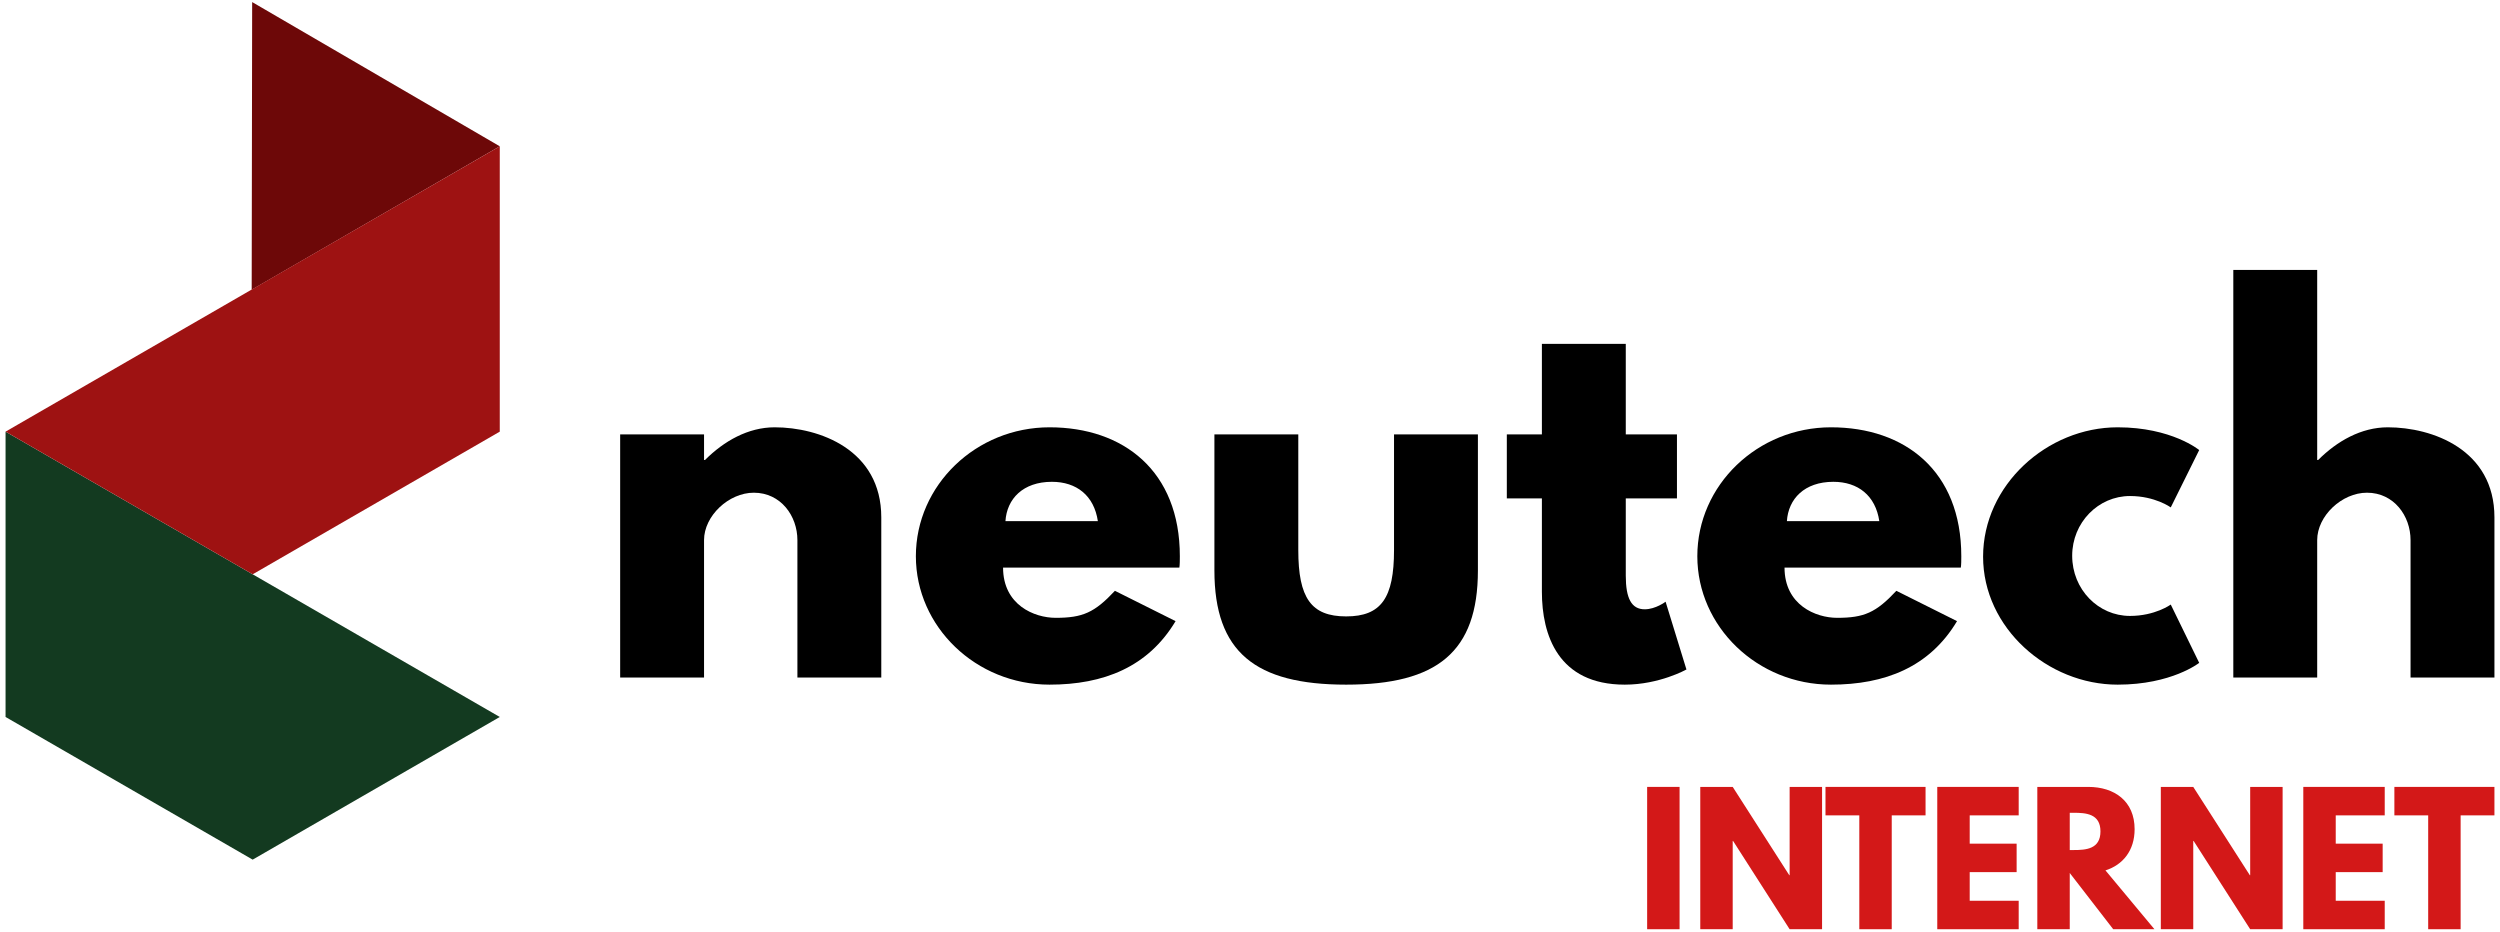
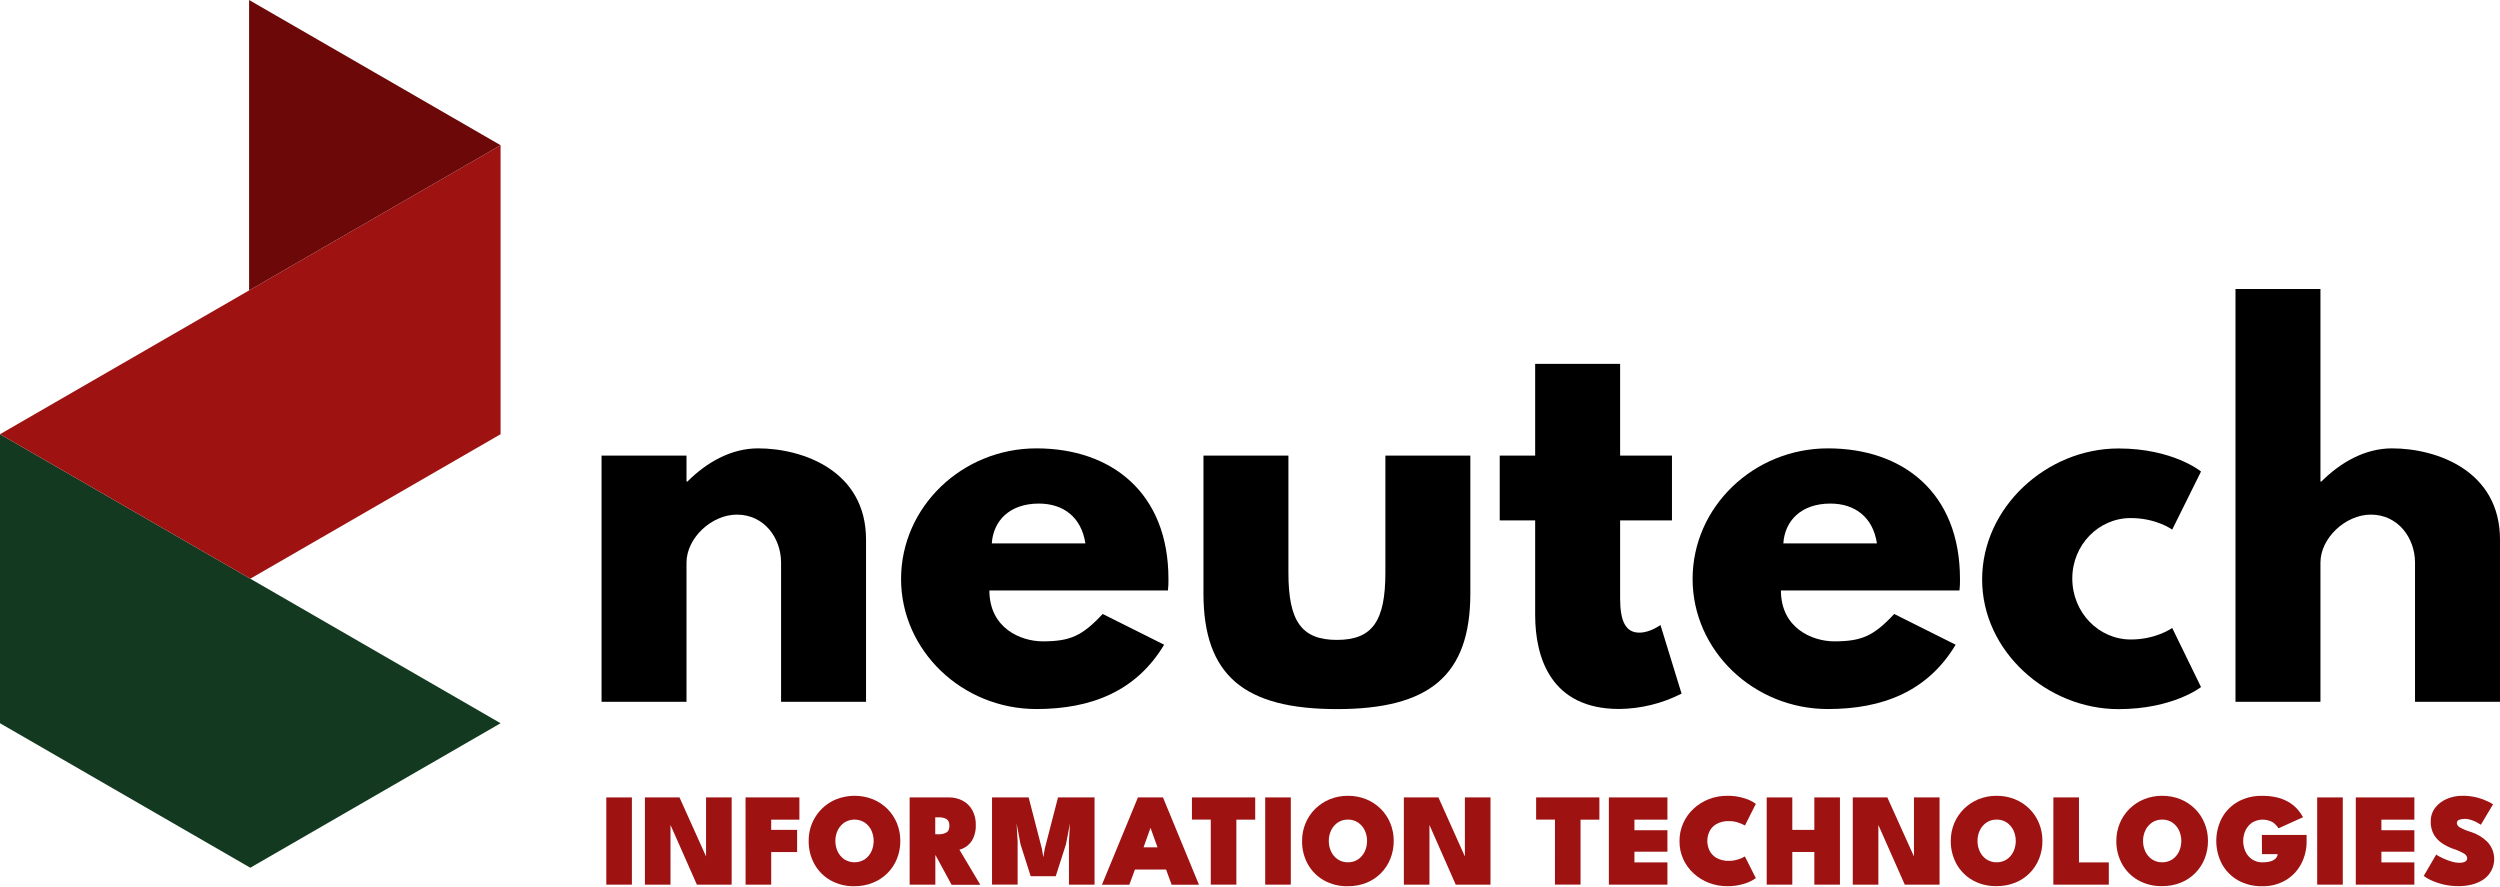
- <svg xmlns="http://www.w3.org/2000/svg" width="451.687mm" height="168.262mm" viewBox="0 0 451.687 168.262" version="1.1" id="svg5">
-   <defs id="defs2">
-     <clipPath clipPathUnits="userSpaceOnUse" id="clipPath23">
-       <path d="M 0,2000 H 2000 V 0 H 0 Z" id="path21" />
-     </clipPath>
-     <clipPath clipPathUnits="userSpaceOnUse" id="clipPath73">
-       <path d="M 0,2000 H 2000 V 0 H 0 Z" id="path71" />
-     </clipPath>
+ <svg xmlns="http://www.w3.org/2000/svg" viewBox="0 0 1269.72 450.1">
+   <defs>
+     <style>.cls-1{fill:#133a20;}.cls-2{fill:#9e1212;}.cls-3{fill:#6d0808;}.cls-4{isolation:isolate;}</style>
  </defs>
-   <g id="layer1" transform="translate(117.3538,-66.83626)">
-     <g id="g15" transform="matrix(0.3527778,0,0,-0.3527778,-244.2885,503.5716)">
-       <g id="g226" transform="matrix(0.9955524,0,0,0.9955524,4.447557,4.445373)">
-         <g id="g17">
-           <g id="g19" clip-path="url(#clipPath23)">
-             <g id="g25" transform="translate(675.9874,1015.575)">
-               <path d="m 0,0 h 43.153 v -13.166 h 0.488 c 9.752,9.752 22.185,16.823 35.838,16.823 22.917,0 54.855,-11.459 54.855,-46.323 V -125.07 H 91.182 v 70.702 c 0,12.435 -8.534,24.381 -22.43,24.381 -12.922,0 -25.599,-11.946 -25.599,-24.381 V -125.07 H 0 Z" style="fill:#000000;fill-opacity:1;fill-rule:nonzero;stroke:none" id="path27" />
-             </g>
-             <g id="g29" transform="translate(921.7316,970.959)">
-               <path d="M 0,0 C -1.95,13.166 -10.972,20.237 -23.648,20.237 -38.521,20.237 -46.81,11.459 -47.541,0 Z m -48.76,-23.892 c 0,-19.26 16.09,-25.843 27.062,-25.843 13.896,0 19.992,2.682 30.476,13.897 l 31.206,-15.603 c -14.141,-23.649 -37.059,-32.67 -64.852,-32.67 -37.788,0 -68.751,29.743 -68.751,66.07 0,36.571 30.963,66.314 68.751,66.314 38.034,0 67.047,-22.43 67.047,-66.314 0,-1.707 0,-4.388 -0.245,-5.851 z" style="fill:#000000;fill-opacity:1;fill-rule:nonzero;stroke:none" id="path31" />
-             </g>
-             <g id="g33" transform="translate(1024.844,956.0884)">
-               <path d="m 0,0 c 0,-24.625 6.582,-34.133 24.623,-34.133 18.041,0 24.625,9.508 24.625,34.133 V 59.487 H 92.4 v -69.971 c 0,-41.934 -20.966,-58.757 -67.777,-58.757 -46.81,0 -67.777,16.823 -67.777,58.757 V 59.487 H 0 Z" style="fill:#000000;fill-opacity:1;fill-rule:nonzero;stroke:none" id="path35" />
-             </g>
-             <g id="g37" transform="translate(1150.16,1062.141)">
-               <path d="m 0,0 h 43.154 v -46.566 h 26.33 V -79.48 h -26.33 v -39.739 c 0,-11.702 2.925,-17.31 9.752,-17.31 5.607,0 10.727,3.901 10.727,3.901 l 10.728,-34.864 c 0,0 -13.898,-7.802 -31.695,-7.802 C 8.29,-175.294 0,-149.695 0,-127.508 v 48.028 h -18.041 v 32.914 H 0 Z" style="fill:#000000;fill-opacity:1;fill-rule:nonzero;stroke:none" id="path39" />
-             </g>
-             <g id="g41" transform="translate(1323.742,970.959)">
-               <path d="M 0,0 C -1.951,13.166 -10.972,20.237 -23.65,20.237 -38.521,20.237 -46.811,11.459 -47.543,0 Z m -48.761,-23.892 c 0,-19.26 16.091,-25.843 27.061,-25.843 13.898,0 19.993,2.682 30.475,13.897 l 31.207,-15.603 c -14.14,-23.649 -37.057,-32.67 -64.85,-32.67 -37.79,0 -68.752,29.743 -68.752,66.07 0,36.571 30.962,66.314 68.752,66.314 38.032,0 67.045,-22.43 67.045,-66.314 0,-1.707 0,-4.388 -0.244,-5.851 z" style="fill:#000000;fill-opacity:1;fill-rule:nonzero;stroke:none" id="path43" />
-             </g>
-             <g id="g45" transform="translate(1422.963,953.1616)">
-               <path d="m 0,0 c 0,-17.31 13.409,-30.963 29.743,-30.963 12.922,0 20.967,5.852 20.967,5.852 l 14.629,-29.988 c 0,0 -14.142,-11.215 -41.935,-11.215 -36.082,0 -69.238,29.256 -69.238,65.827 0,36.814 32.911,66.558 69.238,66.558 27.793,0 41.935,-11.703 41.935,-11.703 L 50.71,24.868 c 0,0 -8.045,5.852 -20.967,5.852 C 13.409,30.72 0,17.067 0,0" style="fill:#000000;fill-opacity:1;fill-rule:nonzero;stroke:none" id="path47" />
-             </g>
-             <g id="g49" transform="translate(1505.851,1100.175)">
-               <path d="m 0,0 h 43.152 v -97.766 h 0.488 c 9.752,9.752 22.185,16.823 35.839,16.823 22.917,0 54.856,-11.459 54.856,-46.323 V -209.67 H 91.181 v 70.702 c 0,12.435 -8.533,24.381 -22.429,24.381 -12.923,0 -25.6,-11.946 -25.6,-24.381 V -209.67 H 0 Z" style="fill:#000000;fill-opacity:1;fill-rule:nonzero;stroke:none" id="path51" />
-             </g>
-           </g>
+   <g id="Layer_2" data-name="Layer 2">
+     <g id="Layer_1-2" data-name="Layer 1">
+       <polygon class="cls-1" points="0 220.53 0 367.32 127.12 440.71 254.24 367.32 127.12 293.92 0 220.53" />
+       <polygon class="cls-2" points="254.24 220.53 254.24 73.75 127.12 147.14 0 220.53 127.12 293.92 254.24 220.53" />
+       <polygon class="cls-3" points="254.24 73.75 190.37 36.87 126.51 0 126.51 73.75 126.51 147.49 190.37 110.62 254.24 73.75" />
+       <g class="cls-4">
+         <g class="cls-4">
+           <path d="M305.52,231.38h43.15v13.17h.49c9.75-9.76,22.18-16.83,35.84-16.83,22.91,0,54.85,11.46,54.85,46.33v82.4H396.7v-70.7c0-12.44-8.53-24.38-22.43-24.38-12.92,0-25.6,11.94-25.6,24.38v70.7H305.52Z" />
+           <path d="M502.5,299.89c0,19.26,16.09,25.84,27.06,25.84,13.9,0,20-2.68,30.48-13.9l31.21,15.61c-14.15,23.65-37.06,32.67-64.86,32.67-37.79,0-68.75-29.75-68.75-66.07,0-36.57,31-66.32,68.75-66.32,38,0,67.05,22.43,67.05,66.32a44,44,0,0,1-.25,5.85ZM551.26,276c-2-13.17-11-20.24-23.65-20.24-14.87,0-23.16,8.78-23.89,20.24Z" />
        </g>
-         <path d="m 1220.992,761.027 h -16.686 v 73.216 h 16.686 z" style="fill:#d31818;fill-opacity:1;fill-rule:nonzero;stroke:none" id="path53" />
-         <g id="g55" transform="translate(1248.322,761.0269)">
-           <path d="M 0,0 H -16.685 V 73.216 H 0 L 29.109,27.778 h 0.177 V 73.216 H 45.97 V 0 H 29.286 L 0.178,45.438 H 0 Z" style="fill:#d31818;fill-opacity:1;fill-rule:nonzero;stroke:none" id="path57" />
+         <g class="cls-4">
+           <path d="M654.37,290.87C654.37,315.49,661,325,679,325s24.62-9.51,24.62-34.13V231.38h43.15v70c0,41.93-21,58.76-67.77,58.76s-67.78-16.83-67.78-58.76v-70h43.15Z" />
        </g>
-         <g id="g59" transform="translate(1296.055,834.2432)">
-           <path d="M 0,0 H 51.474 V -14.644 H 34.079 V -73.216 H 17.395 v 58.572 H 0 Z" style="fill:#d31818;fill-opacity:1;fill-rule:nonzero;stroke:none" id="path61" />
-         </g>
-         <g id="g63" transform="translate(1395.445,819.5991)">
-           <path d="m 0,0 h -25.202 v -14.554 h 24.139 v -14.644 h -24.139 v -14.73 H 0 V -58.572 H -41.888 V 14.644 H 0 Z" style="fill:#d31818;fill-opacity:1;fill-rule:nonzero;stroke:none" id="path65" />
-         </g>
-         <g id="g67">
-           <g id="g69" clip-path="url(#clipPath73)">
-             <g id="g75" transform="translate(1423.662,801.7612)">
-               <path d="m 0,0 c 6.302,0 13.845,0.443 13.845,9.584 0,9.142 -7.543,9.585 -13.845,9.585 H -1.952 V 0 Z m 7.543,32.482 c 13.578,0 23.873,-7.366 23.873,-21.743 0,-11.005 -6.035,-18.371 -14.997,-21.211 L 41.621,-40.734 H 20.412 l -22.364,28.931 v -28.931 h -16.685 v 73.216 z" style="fill:#d31818;fill-opacity:1;fill-rule:nonzero;stroke:none" id="path77" />
-             </g>
-             <g id="g79" transform="translate(1485.246,761.0269)">
-               <path d="M 0,0 H -16.685 V 73.216 H 0 L 29.108,27.778 h 0.178 V 73.216 H 45.971 V 0 H 29.286 L 0.178,45.438 H 0 Z" style="fill:#d31818;fill-opacity:1;fill-rule:nonzero;stroke:none" id="path81" />
-             </g>
-             <g id="g83" transform="translate(1583.747,819.5991)">
-               <path d="m 0,0 h -25.203 v -14.554 h 24.139 v -14.644 h -24.139 v -14.73 H 0 V -58.572 H -41.889 V 14.644 H 0 Z" style="fill:#d31818;fill-opacity:1;fill-rule:nonzero;stroke:none" id="path85" />
-             </g>
-             <g id="g87" transform="translate(1588.712,834.2432)">
-               <path d="M 0,0 H 51.474 V -14.644 H 34.079 V -73.216 H 17.395 v 58.572 H 0 Z" style="fill:#d31818;fill-opacity:1;fill-rule:nonzero;stroke:none" id="path89" />
-             </g>
-           </g>
-         </g>
-         <g id="g91" transform="translate(486.4308,1090.009)">
-           <path d="m 0,0 0.244,147.981 127.379,-74.2 z" style="fill:#6d0808;fill-opacity:1;fill-rule:nonzero;stroke:none" id="path93" />
-         </g>
-         <g id="g95" transform="translate(486.9337,943.6113)">
-           <path d="M 0,0 -127.119,73.392 V -73.393 L 0,-146.785 127.119,-73.393 Z" style="fill:#133a20;fill-opacity:1;fill-rule:nonzero;stroke:none" id="path97" />
-         </g>
-         <g id="g99" transform="translate(486.9347,1090.397)">
-           <path d="M 0,0 -127.119,-73.392 C -84.733,-97.867 -42.348,-122.341 0,-146.785 l 127.119,73.392 V 73.392 Z" style="fill:#9e1212;fill-opacity:1;fill-rule:nonzero;stroke:none" id="path101" />
+         <g class="cls-4">
+           <path d="M779.69,184.81h43.15v46.57h26.33v32.91H822.84V304c0,11.71,2.93,17.31,9.76,17.31,5.6,0,10.72-3.9,10.72-3.9l10.73,34.87a71.43,71.43,0,0,1-31.69,7.8c-34.38,0-42.67-25.6-42.67-47.79v-48h-18V231.38h18Z" />
+           <path d="M904.51,299.89c0,19.26,16.09,25.84,27.06,25.84,13.9,0,20-2.68,30.48-13.9l31.2,15.61c-14.14,23.65-37,32.67-64.85,32.67-37.79,0-68.75-29.75-68.75-66.07,0-36.57,31-66.32,68.75-66.32,38,0,67.05,22.43,67.05,66.32a44,44,0,0,1-.25,5.85ZM953.27,276c-1.95-13.17-11-20.24-23.65-20.24-14.87,0-23.16,8.78-23.89,20.24Z" />
+           <path d="M1052.49,293.79c0,17.31,13.41,31,29.75,31,12.92,0,21-5.85,21-5.85l14.63,30s-14.14,11.22-41.93,11.22c-36.08,0-69.24-29.26-69.24-65.83,0-36.81,32.91-66.56,69.24-66.56,27.79,0,41.93,11.71,41.93,11.71l-14.63,29.5s-8-5.86-21-5.86C1065.9,263.07,1052.49,276.73,1052.49,293.79Z" />
+           <path d="M1135.38,146.78h43.15v97.77h.49c9.75-9.76,22.19-16.83,35.84-16.83,22.92,0,54.86,11.46,54.86,46.33v82.4h-43.16v-70.7c0-12.44-8.53-24.38-22.43-24.38-12.92,0-25.6,11.94-25.6,24.38v70.7h-43.15Z" />
        </g>
      </g>
+       <path class="cls-2" d="M307.93,405h13V449.3h-13Z" />
+       <path class="cls-2" d="M353.94,449.3,340.54,419V449.3h-13V405h17.57L358.6,435V405h13V449.3Z" />
+       <path class="cls-2" d="M378.65,405H406v11.29H391.68v5.2h13.16v11.25H391.68V449.3h-13Z" />
+       <path class="cls-2" d="M410.72,427.1a22.52,22.52,0,0,1,14.08-21.19,25.38,25.38,0,0,1,18.47,0,22.59,22.59,0,0,1,7.39,4.87,22.19,22.19,0,0,1,4.87,7.31,23.36,23.36,0,0,1,1.73,9,24,24,0,0,1-1.68,9,21.84,21.84,0,0,1-12.16,12.21A24.74,24.74,0,0,1,434,450.1a23.92,23.92,0,0,1-12.29-3.05,21.38,21.38,0,0,1-8.11-8.26A23.74,23.74,0,0,1,410.72,427.1Zm13.56,0a12.32,12.32,0,0,0,1.21,5.46,10,10,0,0,0,3.39,3.93,9.73,9.73,0,0,0,10.25,0,10,10,0,0,0,3.39-3.93,12.88,12.88,0,0,0,0-10.9,10.12,10.12,0,0,0-3.39-3.93,9.67,9.67,0,0,0-10.25,0,10.12,10.12,0,0,0-3.39,3.93A12.24,12.24,0,0,0,424.28,427.1Z" />
+       <path class="cls-2" d="M462,405H481.9a14.56,14.56,0,0,1,7.12,1.7,12.12,12.12,0,0,1,4.84,4.84,15.09,15.09,0,0,1,1.74,7.43,14.71,14.71,0,0,1-1.39,6.9,10.52,10.52,0,0,1-3.34,4,11.09,11.09,0,0,1-3.59,1.68l10.61,17.83H483.31l-8.26-15.21V449.3H462Zm13,18.71h2.15a7.35,7.35,0,0,0,3.41-.84c1.09-.56,1.63-1.71,1.63-3.46s-.53-2.9-1.58-3.46a7,7,0,0,0-3.36-.84h-2.25Z" />
+       <path class="cls-2" d="M555.91,405V449.3h-13v-22l.53-9.13-2.05,10.64L536.2,445H523.47l-5.17-16.22-2-10.64.54,9.13v22h-13V405h18.6l6.71,26,.74,4.4.74-4.4,6.72-26Z" />
+       <path class="cls-2" d="M577.94,405h12.72l18.27,44.33H595.06l-2.82-7.69H576.43l-2.86,7.69h-13.9Zm2.85,25.36h7.09l-3.5-9.78h-.1Z" />
+       <path class="cls-2" d="M614.94,416.26h-9.57V405h32.14v11.29h-9.57v33h-13Z" />
+       <path class="cls-2" d="M642.58,405h13V449.3h-13Z" />
+       <path class="cls-2" d="M661.31,427.1a23,23,0,0,1,1.76-9,22.64,22.64,0,0,1,4.92-7.31,22.89,22.89,0,0,1,7.41-4.87,24,24,0,0,1,9.18-1.74,24.31,24.31,0,0,1,9.29,1.74,22.55,22.55,0,0,1,7.38,4.87,22,22,0,0,1,4.87,7.31,23.36,23.36,0,0,1,1.73,9,24,24,0,0,1-1.68,9A21.78,21.78,0,0,1,694,448.36a24.79,24.79,0,0,1-9.44,1.74,23.92,23.92,0,0,1-12.29-3.05,21.45,21.45,0,0,1-8.11-8.26A23.85,23.85,0,0,1,661.31,427.1Zm13.57,0a12.19,12.19,0,0,0,1.21,5.46,9.82,9.82,0,0,0,3.39,3.93,9,9,0,0,0,5.1,1.46,9.07,9.07,0,0,0,5.14-1.46,10,10,0,0,0,3.39-3.93,12.88,12.88,0,0,0,0-10.9,10.12,10.12,0,0,0-3.39-3.93,9,9,0,0,0-5.14-1.47,8.89,8.89,0,0,0-5.1,1.47,10,10,0,0,0-3.39,3.93A12.1,12.1,0,0,0,674.88,427.1Z" />
+       <path class="cls-2" d="M739.35,449.3,726,419V449.3H713V405h17.56L744,435V405h13V449.3Z" />
+       <path class="cls-2" d="M789.75,416.26h-9.57V405h32.13v11.29h-9.57v33h-13Z" />
+       <path class="cls-2" d="M817.12,405h29.75v11.29H830.11v5.37h16.76v10.91H830.11V438h16.76V449.3H817.12Z" />
+       <path class="cls-2" d="M878.26,437.21a14.27,14.27,0,0,0,4.55-.74,16.74,16.74,0,0,0,3.41-1.48l5.54,11a19.13,19.13,0,0,1-5.47,2.72,27.36,27.36,0,0,1-9.1,1.37,25.38,25.38,0,0,1-9.27-1.69,24.48,24.48,0,0,1-7.74-4.79,22.43,22.43,0,0,1-5.29-7.27A21.61,21.61,0,0,1,853,427.2a21.88,21.88,0,0,1,1.91-9.18,22.61,22.61,0,0,1,5.27-7.32,24.34,24.34,0,0,1,7.74-4.82,25.33,25.33,0,0,1,9.29-1.71,27.09,27.09,0,0,1,9.1,1.38,18.9,18.9,0,0,1,5.47,2.71l-5.54,11a17.32,17.32,0,0,0-3.41-1.48,14.27,14.27,0,0,0-4.55-.74,12.34,12.34,0,0,0-6.68,1.56,8.88,8.88,0,0,0-3.48,3.88,11.37,11.37,0,0,0-1,4.6,11.49,11.49,0,0,0,1,4.65,8.82,8.82,0,0,0,3.48,3.9A12.34,12.34,0,0,0,878.26,437.21Z" />
+       <path class="cls-2" d="M921.48,432.71H910.29V449.3h-13V405h13v16.49h11.19V405h13V449.3h-13Z" />
+       <path class="cls-2" d="M967.41,449.3,954,419V449.3H941V405h17.56L972.08,435V405h13V449.3Z" />
+       <path class="cls-2" d="M990.78,427.1a23,23,0,0,1,1.76-9,22.64,22.64,0,0,1,4.92-7.31,22.89,22.89,0,0,1,7.41-4.87,24,24,0,0,1,9.18-1.74,24.31,24.31,0,0,1,9.29,1.74,22.55,22.55,0,0,1,7.38,4.87,22,22,0,0,1,4.87,7.31,23.36,23.36,0,0,1,1.73,9,24,24,0,0,1-1.68,9,21.78,21.78,0,0,1-12.15,12.21,24.79,24.79,0,0,1-9.44,1.74,23.92,23.92,0,0,1-12.29-3.05,21.45,21.45,0,0,1-8.11-8.26A23.85,23.85,0,0,1,990.78,427.1Zm13.57,0a12.19,12.19,0,0,0,1.21,5.46,9.82,9.82,0,0,0,3.39,3.93,9,9,0,0,0,5.1,1.46,9.07,9.07,0,0,0,5.14-1.46,10,10,0,0,0,3.39-3.93,12.88,12.88,0,0,0,0-10.9,10.12,10.12,0,0,0-3.39-3.93,9,9,0,0,0-5.14-1.47,8.89,8.89,0,0,0-5.1,1.47,10,10,0,0,0-3.39,3.93A12.1,12.1,0,0,0,1004.35,427.1Z" />
+       <path class="cls-2" d="M1042.89,405h13v33h15.15V449.3h-28.18Z" />
+       <path class="cls-2" d="M1074.86,427.1a22.84,22.84,0,0,1,1.77-9,22.46,22.46,0,0,1,4.91-7.31,22.89,22.89,0,0,1,7.41-4.87,24,24,0,0,1,9.18-1.74,24.31,24.31,0,0,1,9.29,1.74,22.55,22.55,0,0,1,7.38,4.87,22,22,0,0,1,4.87,7.31,23.18,23.18,0,0,1,1.73,9,24,24,0,0,1-1.68,9,21.78,21.78,0,0,1-12.15,12.21,24.79,24.79,0,0,1-9.44,1.74,23.92,23.92,0,0,1-12.29-3.05,21.45,21.45,0,0,1-8.11-8.26A23.85,23.85,0,0,1,1074.86,427.1Zm13.57,0a12.19,12.19,0,0,0,1.21,5.46,9.82,9.82,0,0,0,3.39,3.93,9,9,0,0,0,5.1,1.46,9.07,9.07,0,0,0,5.14-1.46,10,10,0,0,0,3.39-3.93,12.88,12.88,0,0,0,0-10.9,10.12,10.12,0,0,0-3.39-3.93,9,9,0,0,0-5.14-1.47,8.89,8.89,0,0,0-5.1,1.47,10,10,0,0,0-3.39,3.93A12.1,12.1,0,0,0,1088.43,427.1Z" />
+       <path class="cls-2" d="M1148.77,424.05h22.73v3.05a24.46,24.46,0,0,1-2.77,11.69,21,21,0,0,1-7.84,8.26,22.76,22.76,0,0,1-12,3.05,24,24,0,0,1-12.32-3.05,21.26,21.26,0,0,1-8.09-8.26,25.28,25.28,0,0,1,0-23.36,21.15,21.15,0,0,1,8.09-8.22,24.08,24.08,0,0,1,12.32-3,29.82,29.82,0,0,1,8.36,1,20.86,20.86,0,0,1,6,2.7,19,19,0,0,1,4,3.56,23.18,23.18,0,0,1,2.45,3.58l-12.49,5.64a10.64,10.64,0,0,0-2.77-3,10.39,10.39,0,0,0-10.56.06,10,10,0,0,0-3.39,3.93,12.88,12.88,0,0,0,0,10.9,9.82,9.82,0,0,0,3.39,3.93,9,9,0,0,0,5.1,1.46q7.21,0,7.86-4.17h-8Z" />
+       <path class="cls-2" d="M1176.87,405h13V449.3h-13Z" />
+       <path class="cls-2" d="M1196.48,405h29.75v11.29h-16.75v5.37h16.75v10.91h-16.75V438h16.75V449.3h-29.75Z" />
+       <path class="cls-2" d="M1250.61,404.17a29,29,0,0,1,7.64.92,29.82,29.82,0,0,1,5.4,2,19.09,19.09,0,0,1,2.54,1.41L1260,418.88a15.9,15.9,0,0,0-1.86-1.13,19.49,19.49,0,0,0-3-1.29,9.65,9.65,0,0,0-3.16-.57,7.85,7.85,0,0,0-3,.48,1.7,1.7,0,0,0-1.18,1.67,2.66,2.66,0,0,0,1.5,2.16,27.09,27.09,0,0,0,5.49,2.3,20.57,20.57,0,0,1,8.44,5,12.64,12.64,0,0,1-2.3,19.44,18.85,18.85,0,0,1-5.69,2.37,27.24,27.24,0,0,1-6.36.75,32.53,32.53,0,0,1-8.78-1.07,31.76,31.76,0,0,1-6.22-2.33,15.58,15.58,0,0,1-2.9-1.8l6.35-10.85a10.93,10.93,0,0,0,1.59,1,32.39,32.39,0,0,0,3,1.41,30.14,30.14,0,0,0,3.57,1.26,12.94,12.94,0,0,0,3.43.52c2.75,0,4.13-.79,4.13-2.35a2.86,2.86,0,0,0-1.48-2.25,27.1,27.1,0,0,0-5.88-2.59,26.07,26.07,0,0,1-5.37-2.72,13.35,13.35,0,0,1-4.16-4.36,12.81,12.81,0,0,1-1.61-6.72,11.08,11.08,0,0,1,2.28-7,14.64,14.64,0,0,1,5.94-4.48A19.6,19.6,0,0,1,1250.61,404.17Z" />
    </g>
  </g>
</svg>
